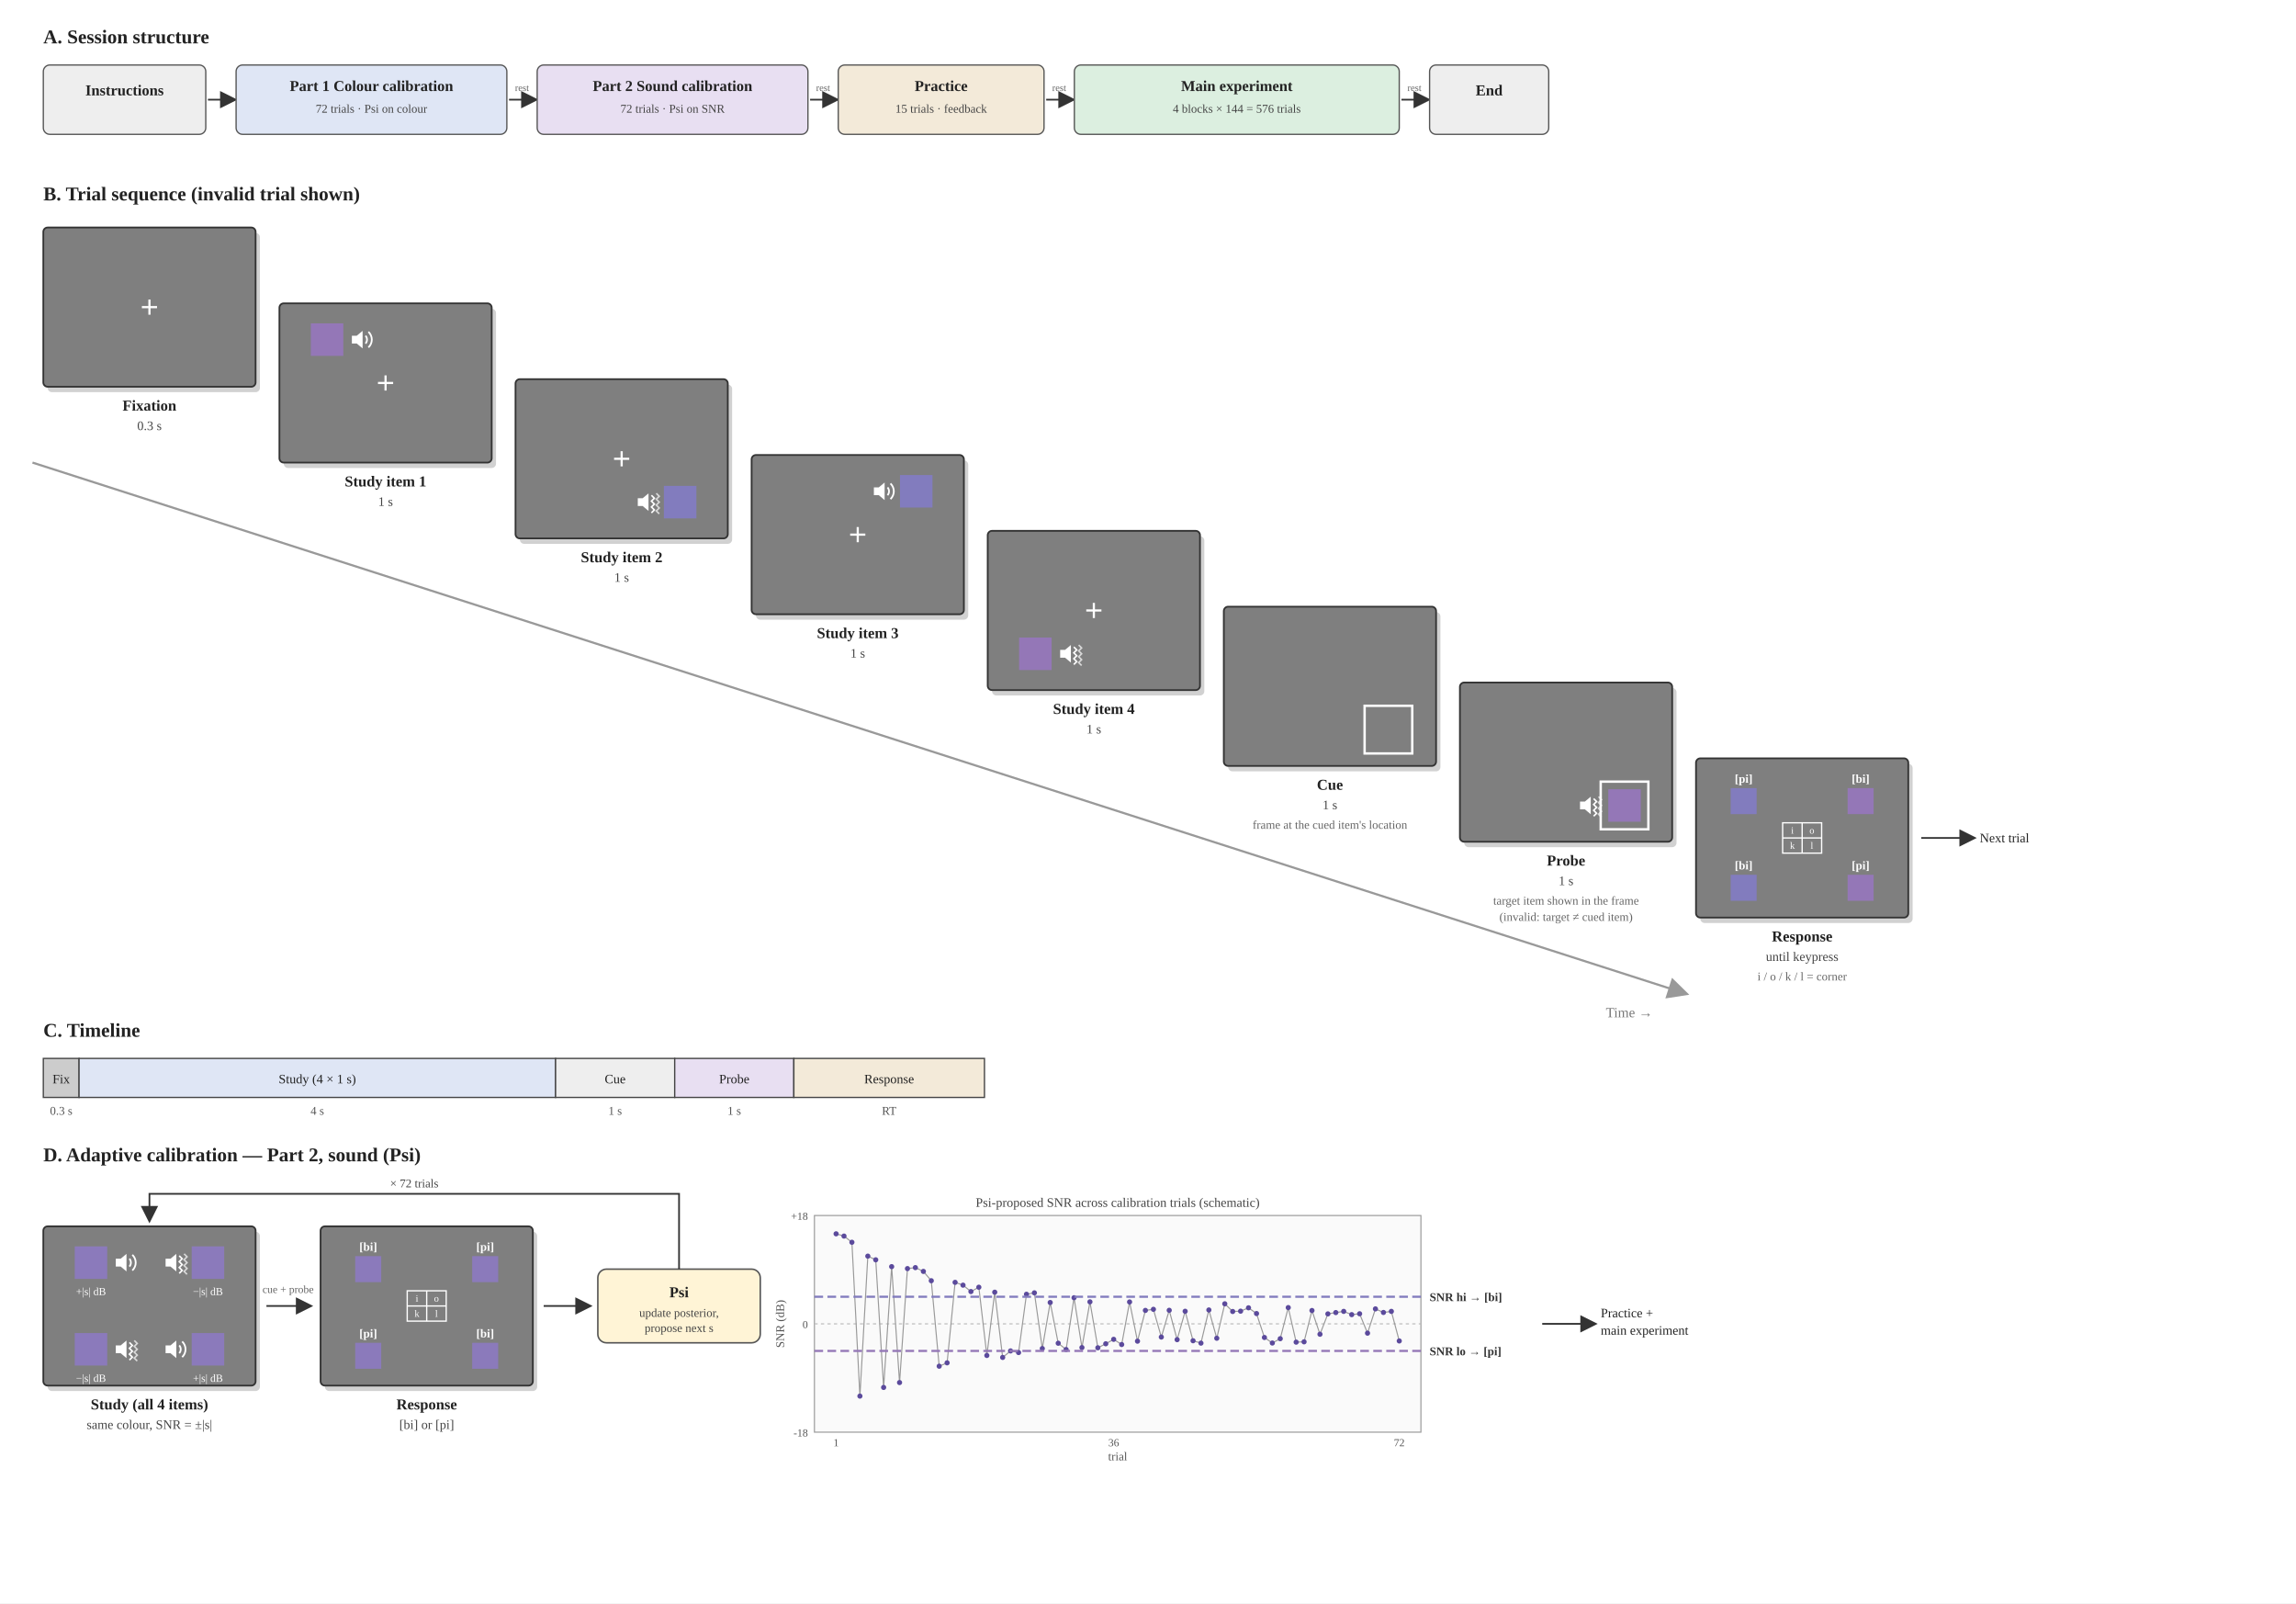
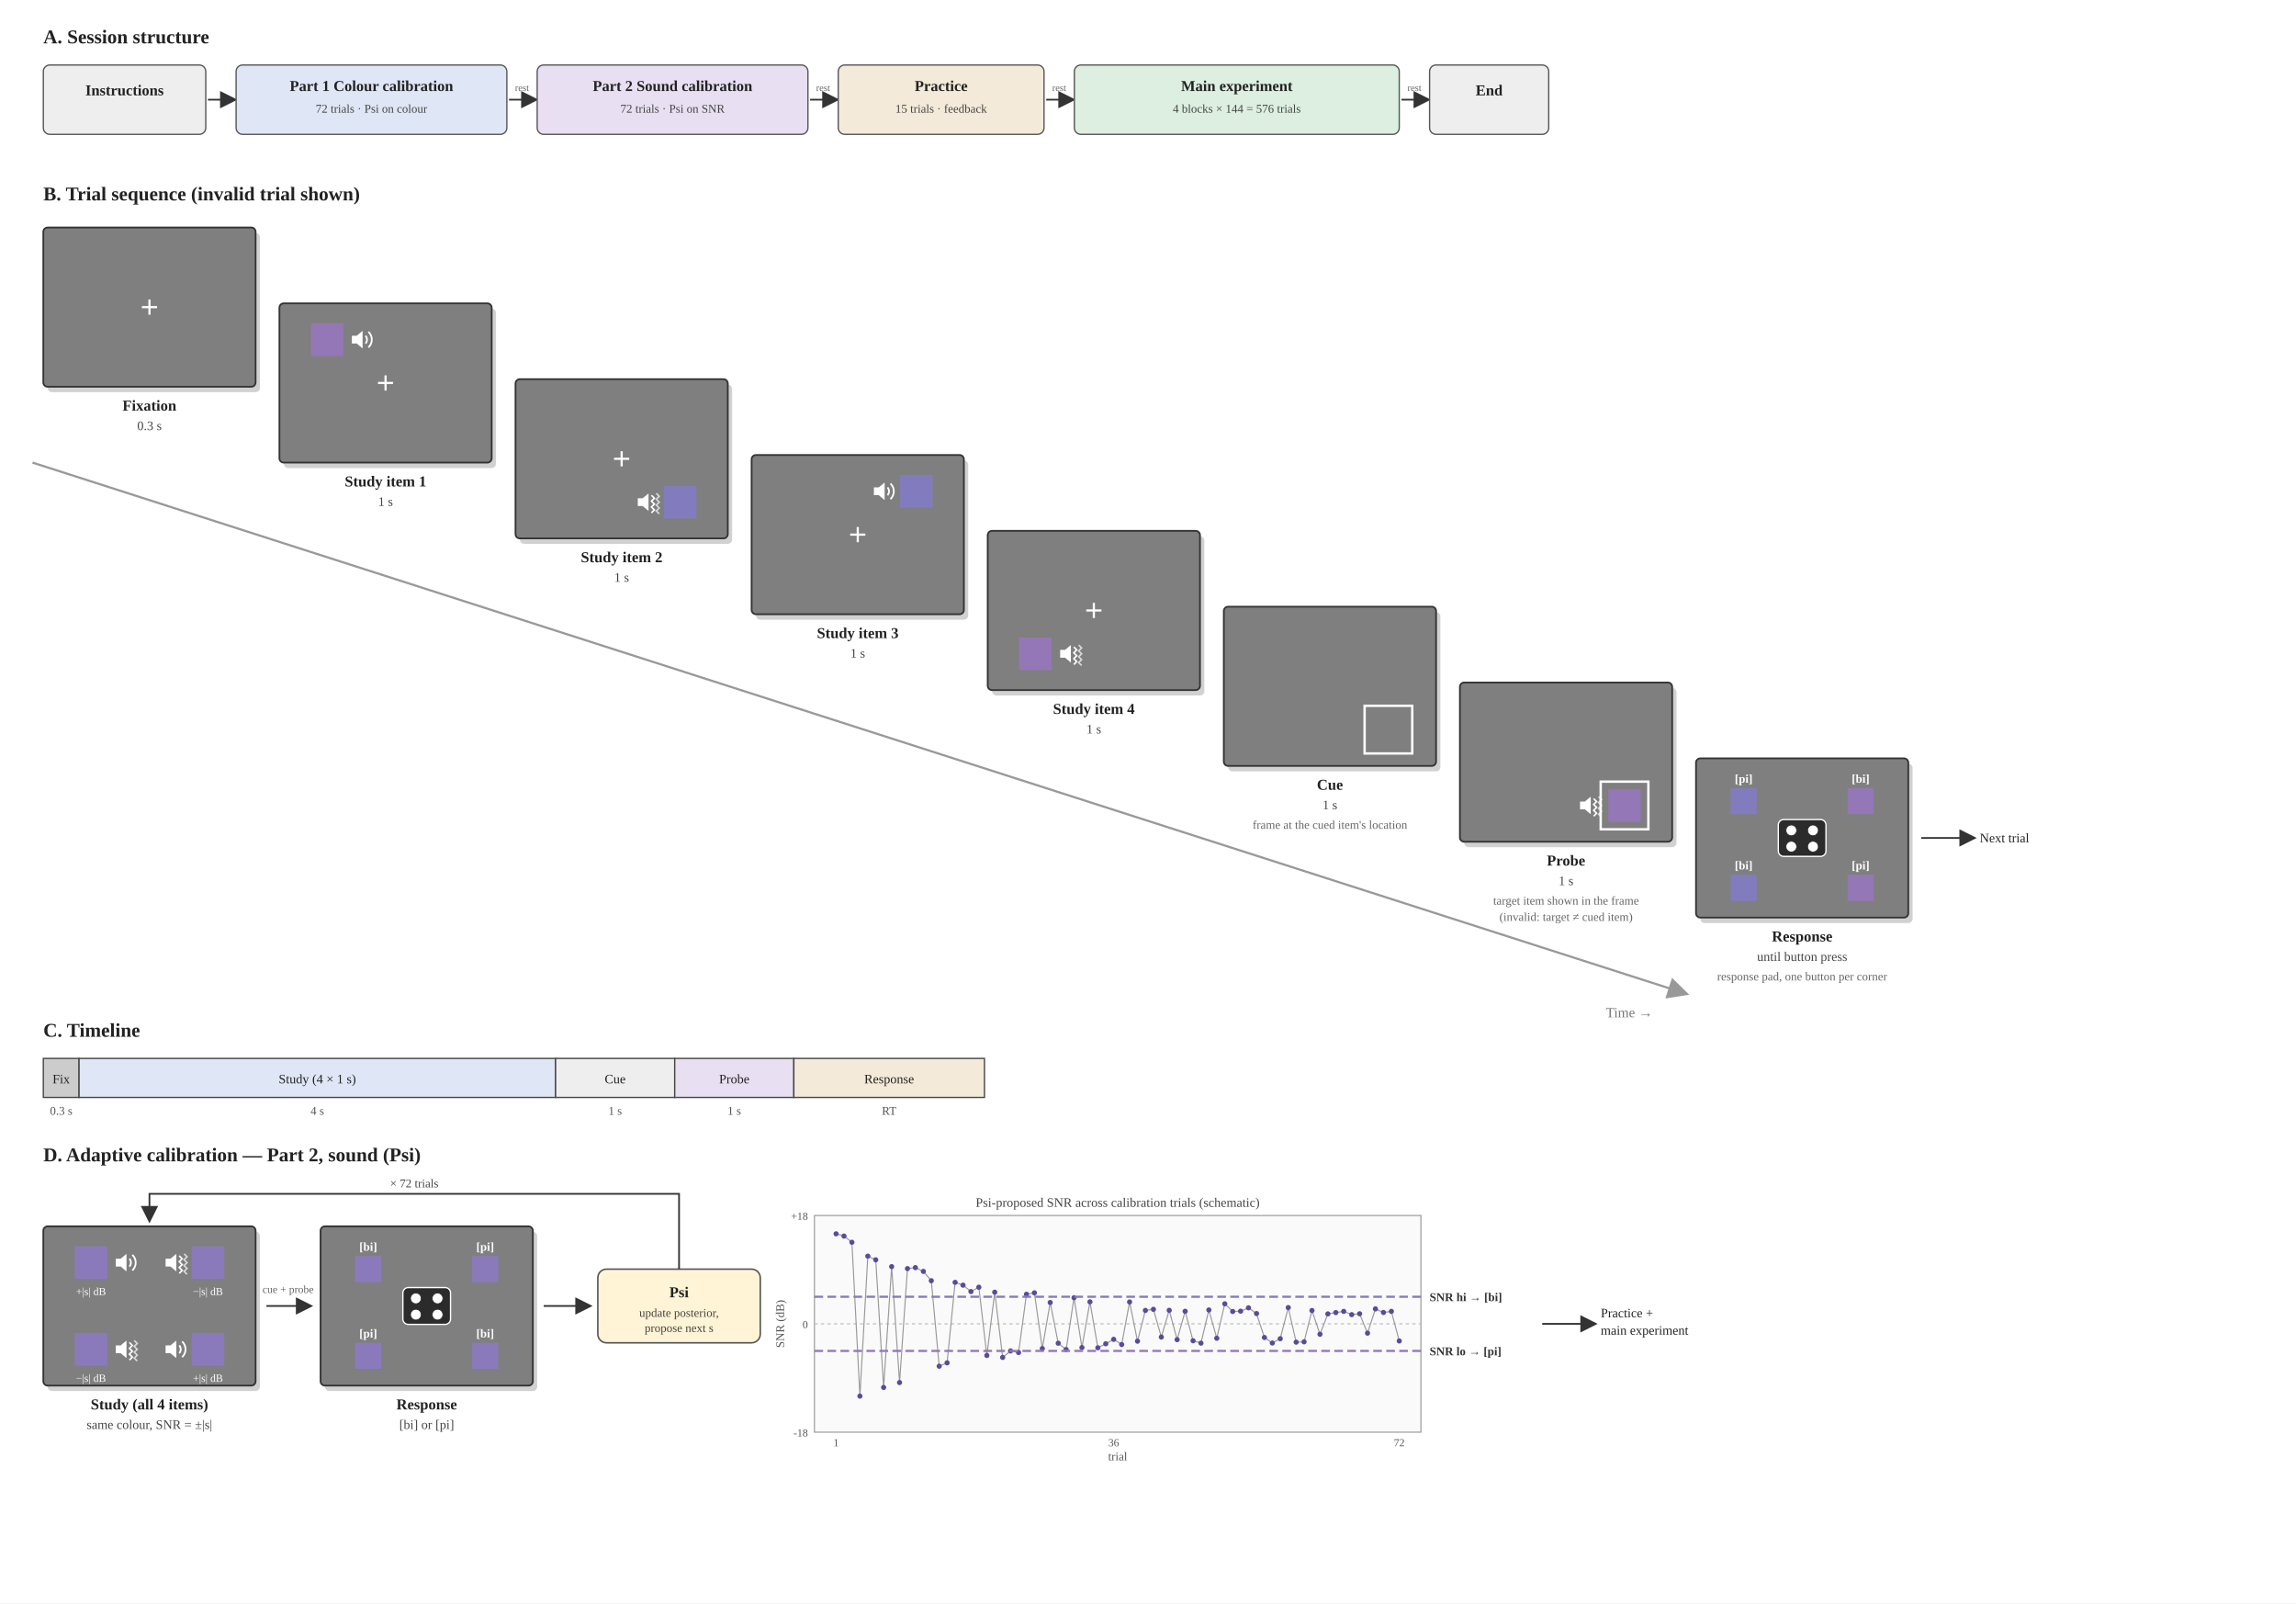
<svg xmlns="http://www.w3.org/2000/svg" width="2120" height="1480" viewBox="0 0 2120 1480">
  <rect width="2120" height="1480" fill="white" />
  <defs>
    <marker id="arr" markerWidth="10" markerHeight="10" refX="8" refY="5" orient="auto">
      <path d="M0,0 L10,5 L0,10 z" fill="#333" />
    </marker>
    <marker id="arrg" markerWidth="10" markerHeight="10" refX="8" refY="5" orient="auto">
      <path d="M0,0 L10,5 L0,10 z" fill="#999" />
    </marker>
  </defs>
  <text x="40" y="40" font-size="18" text-anchor="start" font-weight="bold" fill="#222" font-family="Times New Roman, Liberation Serif, Times, serif">A.  Session structure</text>
  <rect x="40" y="60" width="150" height="64" rx="6" fill="#eeeeee" stroke="#555" stroke-width="1.2" />
  <text x="115.0" y="88" font-size="14" text-anchor="middle" font-weight="bold" fill="#222" font-family="Times New Roman, Liberation Serif, Times, serif">Instructions</text>
  <line x1="192" y1="92.0" x2="216" y2="92.0" stroke="#333" stroke-width="1.6" marker-end="url(#arr)" />
  <rect x="218" y="60" width="250" height="64" rx="6" fill="#dfe6f5" stroke="#555" stroke-width="1.2" />
  <text x="343.0" y="84" font-size="14" text-anchor="middle" font-weight="bold" fill="#222" font-family="Times New Roman, Liberation Serif, Times, serif">Part 1  Colour calibration</text>
  <text x="343.0" y="104" font-size="11" text-anchor="middle" font-weight="normal" fill="#444" font-family="Times New Roman, Liberation Serif, Times, serif">72 trials · Psi on colour</text>
  <line x1="470" y1="92.0" x2="494" y2="92.0" stroke="#333" stroke-width="1.6" marker-end="url(#arr)" />
  <text x="482" y="84.0" font-size="9" text-anchor="middle" font-weight="normal" fill="#666" font-family="Times New Roman, Liberation Serif, Times, serif">rest</text>
  <rect x="496" y="60" width="250" height="64" rx="6" fill="#e8dff2" stroke="#555" stroke-width="1.2" />
  <text x="621.0" y="84" font-size="14" text-anchor="middle" font-weight="bold" fill="#222" font-family="Times New Roman, Liberation Serif, Times, serif">Part 2  Sound calibration</text>
  <text x="621.0" y="104" font-size="11" text-anchor="middle" font-weight="normal" fill="#444" font-family="Times New Roman, Liberation Serif, Times, serif">72 trials · Psi on SNR</text>
  <line x1="748" y1="92.0" x2="772" y2="92.0" stroke="#333" stroke-width="1.6" marker-end="url(#arr)" />
  <text x="760" y="84.0" font-size="9" text-anchor="middle" font-weight="normal" fill="#666" font-family="Times New Roman, Liberation Serif, Times, serif">rest</text>
  <rect x="774" y="60" width="190" height="64" rx="6" fill="#f3ead9" stroke="#555" stroke-width="1.2" />
  <text x="869.0" y="84" font-size="14" text-anchor="middle" font-weight="bold" fill="#222" font-family="Times New Roman, Liberation Serif, Times, serif">Practice</text>
  <text x="869.0" y="104" font-size="11" text-anchor="middle" font-weight="normal" fill="#444" font-family="Times New Roman, Liberation Serif, Times, serif">15 trials · feedback</text>
  <line x1="966" y1="92.0" x2="990" y2="92.0" stroke="#333" stroke-width="1.6" marker-end="url(#arr)" />
  <text x="978" y="84.0" font-size="9" text-anchor="middle" font-weight="normal" fill="#666" font-family="Times New Roman, Liberation Serif, Times, serif">rest</text>
  <rect x="992" y="60" width="300" height="64" rx="6" fill="#dcefe0" stroke="#555" stroke-width="1.2" />
  <text x="1142.0" y="84" font-size="14" text-anchor="middle" font-weight="bold" fill="#222" font-family="Times New Roman, Liberation Serif, Times, serif">Main experiment</text>
  <text x="1142.0" y="104" font-size="11" text-anchor="middle" font-weight="normal" fill="#444" font-family="Times New Roman, Liberation Serif, Times, serif">4 blocks × 144 = 576 trials</text>
  <line x1="1294" y1="92.0" x2="1318" y2="92.0" stroke="#333" stroke-width="1.6" marker-end="url(#arr)" />
  <text x="1306" y="84.0" font-size="9" text-anchor="middle" font-weight="normal" fill="#666" font-family="Times New Roman, Liberation Serif, Times, serif">rest</text>
  <rect x="1320" y="60" width="110" height="64" rx="6" fill="#eeeeee" stroke="#555" stroke-width="1.2" />
  <text x="1375.0" y="88" font-size="14" text-anchor="middle" font-weight="bold" fill="#222" font-family="Times New Roman, Liberation Serif, Times, serif">End</text>
  <text x="40" y="185" font-size="18" text-anchor="start" font-weight="bold" fill="#222" font-family="Times New Roman, Liberation Serif, Times, serif">B.  Trial sequence (invalid trial shown)</text>
  <rect x="44" y="215" width="196" height="147" rx="4" fill="#000" opacity="0.18" />
  <rect x="40" y="210" width="196" height="147" rx="4" fill="#7f7f7f" stroke="#333" stroke-width="1.6" />
  <path d="M131.0,283.5 h14 M138.0,276.5 v14" stroke="white" stroke-width="2" />
  <text x="138.0" y="379" font-size="14" text-anchor="middle" font-weight="bold" fill="#222" font-family="Times New Roman, Liberation Serif, Times, serif">Fixation</text>
  <text x="138.0" y="397" font-size="12" text-anchor="middle" font-weight="normal" fill="#444" font-family="Times New Roman, Liberation Serif, Times, serif">0.3 s</text>
  <rect x="262" y="285" width="196" height="147" rx="4" fill="#000" opacity="0.18" />
  <rect x="258" y="280" width="196" height="147" rx="4" fill="#7f7f7f" stroke="#333" stroke-width="1.6" />
  <path d="M349.0,353.5 h14 M356.0,346.5 v14" stroke="white" stroke-width="2" />
  <rect x="287.0" y="298.5" width="30" height="30" fill="#9477B7" />
  <g transform="translate(333.0,313.5) scale(0.9)">
    <path d="M-9,-4 h5 l6,-5 v18 l-6,-5 h-5 z" fill="white" />
    <path d="M5,-4 a6,6 0 0 1 0,8" stroke="white" stroke-width="1.8" fill="none" />
    <path d="M8,-8 a11,11 0 0 1 0,16" stroke="white" stroke-width="1.8" fill="none" />
  </g>
  <text x="356.0" y="449" font-size="14" text-anchor="middle" font-weight="bold" fill="#222" font-family="Times New Roman, Liberation Serif, Times, serif">Study item 1</text>
  <text x="356.0" y="467" font-size="12" text-anchor="middle" font-weight="normal" fill="#444" font-family="Times New Roman, Liberation Serif, Times, serif">1 s</text>
  <rect x="480" y="355" width="196" height="147" rx="4" fill="#000" opacity="0.18" />
  <rect x="476" y="350" width="196" height="147" rx="4" fill="#7f7f7f" stroke="#333" stroke-width="1.6" />
  <path d="M567.0,423.5 h14 M574.0,416.5 v14" stroke="white" stroke-width="2" />
  <rect x="613.0" y="448.5" width="30" height="30" fill="#827CBE" />
  <g transform="translate(597.0,463.5) scale(0.9)">
    <path d="M-9,-4 h5 l6,-5 v18 l-6,-5 h-5 z" fill="white" />
    <path d="M5,-7 l3,3 l-3,3 l3,3 l-3,3 l3,3 l-3,3" stroke="white" stroke-width="1.6" fill="none" />
    <path d="M10,-9 l3,3 l-3,3 l3,3 l-3,3 l3,3 l-3,3 l3,3" stroke="white" stroke-width="1.6" fill="none" opacity="0.7" />
  </g>
  <text x="574.0" y="519" font-size="14" text-anchor="middle" font-weight="bold" fill="#222" font-family="Times New Roman, Liberation Serif, Times, serif">Study item 2</text>
  <text x="574.0" y="537" font-size="12" text-anchor="middle" font-weight="normal" fill="#444" font-family="Times New Roman, Liberation Serif, Times, serif">1 s</text>
  <rect x="698" y="425" width="196" height="147" rx="4" fill="#000" opacity="0.18" />
  <rect x="694" y="420" width="196" height="147" rx="4" fill="#7f7f7f" stroke="#333" stroke-width="1.6" />
  <path d="M785.0,493.5 h14 M792.0,486.5 v14" stroke="white" stroke-width="2" />
  <rect x="831.0" y="438.5" width="30" height="30" fill="#827CBE" />
  <g transform="translate(815.0,453.5) scale(0.9)">
    <path d="M-9,-4 h5 l6,-5 v18 l-6,-5 h-5 z" fill="white" />
    <path d="M5,-4 a6,6 0 0 1 0,8" stroke="white" stroke-width="1.8" fill="none" />
    <path d="M8,-8 a11,11 0 0 1 0,16" stroke="white" stroke-width="1.8" fill="none" />
  </g>
  <text x="792.0" y="589" font-size="14" text-anchor="middle" font-weight="bold" fill="#222" font-family="Times New Roman, Liberation Serif, Times, serif">Study item 3</text>
  <text x="792.0" y="607" font-size="12" text-anchor="middle" font-weight="normal" fill="#444" font-family="Times New Roman, Liberation Serif, Times, serif">1 s</text>
  <rect x="916" y="495" width="196" height="147" rx="4" fill="#000" opacity="0.18" />
  <rect x="912" y="490" width="196" height="147" rx="4" fill="#7f7f7f" stroke="#333" stroke-width="1.6" />
  <path d="M1003.0,563.5 h14 M1010.0,556.5 v14" stroke="white" stroke-width="2" />
  <rect x="941.0" y="588.5" width="30" height="30" fill="#9477B7" />
  <g transform="translate(987.0,603.5) scale(0.9)">
    <path d="M-9,-4 h5 l6,-5 v18 l-6,-5 h-5 z" fill="white" />
    <path d="M5,-7 l3,3 l-3,3 l3,3 l-3,3 l3,3 l-3,3" stroke="white" stroke-width="1.6" fill="none" />
    <path d="M10,-9 l3,3 l-3,3 l3,3 l-3,3 l3,3 l-3,3 l3,3" stroke="white" stroke-width="1.6" fill="none" opacity="0.7" />
  </g>
  <text x="1010.0" y="659" font-size="14" text-anchor="middle" font-weight="bold" fill="#222" font-family="Times New Roman, Liberation Serif, Times, serif">Study item 4</text>
  <text x="1010.0" y="677" font-size="12" text-anchor="middle" font-weight="normal" fill="#444" font-family="Times New Roman, Liberation Serif, Times, serif">1 s</text>
  <rect x="1134" y="565" width="196" height="147" rx="4" fill="#000" opacity="0.18" />
  <rect x="1130" y="560" width="196" height="147" rx="4" fill="#7f7f7f" stroke="#333" stroke-width="1.6" />
  <rect x="1260.0" y="651.5" width="44" height="44" fill="none" stroke="white" stroke-width="2.2" />
  <text x="1228.0" y="729" font-size="14" text-anchor="middle" font-weight="bold" fill="#222" font-family="Times New Roman, Liberation Serif, Times, serif">Cue</text>
  <text x="1228.0" y="747" font-size="12" text-anchor="middle" font-weight="normal" fill="#444" font-family="Times New Roman, Liberation Serif, Times, serif">1 s</text>
  <text x="1228.0" y="765" font-size="11" text-anchor="middle" font-weight="normal" fill="#666" font-family="Times New Roman, Liberation Serif, Times, serif">frame at the cued item's location</text>
  <rect x="1352" y="635" width="196" height="147" rx="4" fill="#000" opacity="0.18" />
  <rect x="1348" y="630" width="196" height="147" rx="4" fill="#7f7f7f" stroke="#333" stroke-width="1.6" />
  <rect x="1478.0" y="721.5" width="44" height="44" fill="none" stroke="white" stroke-width="2.2" />
  <rect x="1485.0" y="728.5" width="30" height="30" fill="#9477B7" />
  <g transform="translate(1467.0,743.5) scale(0.9)">
    <path d="M-9,-4 h5 l6,-5 v18 l-6,-5 h-5 z" fill="white" />
    <path d="M5,-7 l3,3 l-3,3 l3,3 l-3,3 l3,3 l-3,3" stroke="white" stroke-width="1.6" fill="none" />
    <path d="M10,-9 l3,3 l-3,3 l3,3 l-3,3 l3,3 l-3,3 l3,3" stroke="white" stroke-width="1.6" fill="none" opacity="0.7" />
  </g>
  <text x="1446.0" y="799" font-size="14" text-anchor="middle" font-weight="bold" fill="#222" font-family="Times New Roman, Liberation Serif, Times, serif">Probe</text>
  <text x="1446.0" y="817" font-size="12" text-anchor="middle" font-weight="normal" fill="#444" font-family="Times New Roman, Liberation Serif, Times, serif">1 s</text>
  <text x="1446.0" y="835" font-size="11" text-anchor="middle" font-weight="normal" fill="#666" font-family="Times New Roman, Liberation Serif, Times, serif">target item shown in the frame</text>
  <text x="1446.0" y="850" font-size="11" text-anchor="middle" font-weight="normal" fill="#666" font-family="Times New Roman, Liberation Serif, Times, serif">(invalid: target ≠ cued item)</text>
  <rect x="1570" y="705" width="196" height="147" rx="4" fill="#000" opacity="0.18" />
  <rect x="1566" y="700" width="196" height="147" rx="4" fill="#7f7f7f" stroke="#333" stroke-width="1.6" />
  <rect x="1598.0" y="727.5" width="24" height="24" fill="#827CBE" />
  <text x="1610.0" y="722.5" font-size="11" text-anchor="middle" font-weight="bold" fill="white" font-family="Times New Roman, Liberation Serif, Times, serif">[pi]</text>
  <rect x="1706.0" y="727.5" width="24" height="24" fill="#9477B7" />
  <text x="1718.0" y="722.5" font-size="11" text-anchor="middle" font-weight="bold" fill="white" font-family="Times New Roman, Liberation Serif, Times, serif">[bi]</text>
  <rect x="1598.0" y="807.5" width="24" height="24" fill="#827CBE" />
  <text x="1610.0" y="802.5" font-size="11" text-anchor="middle" font-weight="bold" fill="white" font-family="Times New Roman, Liberation Serif, Times, serif">[bi]</text>
  <rect x="1706.0" y="807.5" width="24" height="24" fill="#9477B7" />
  <text x="1718.0" y="802.5" font-size="11" text-anchor="middle" font-weight="bold" fill="white" font-family="Times New Roman, Liberation Serif, Times, serif">[pi]</text>
-   <rect x="1646.0" y="759.5" width="36" height="28" fill="none" stroke="white" stroke-width="1.2" />
-   <path d="M1664.0,759.5 v28 M1646.0,773.5 h36" stroke="white" stroke-width="1.2" />
-   <text x="1655.0" y="769.5" font-size="9" text-anchor="middle" font-weight="normal" fill="white" font-family="Times New Roman, Liberation Serif, Times, serif">i</text>
-   <text x="1673.0" y="769.5" font-size="9" text-anchor="middle" font-weight="normal" fill="white" font-family="Times New Roman, Liberation Serif, Times, serif">o</text>
-   <text x="1655.0" y="783.5" font-size="9" text-anchor="middle" font-weight="normal" fill="white" font-family="Times New Roman, Liberation Serif, Times, serif">k</text>
-   <text x="1673.0" y="783.5" font-size="9" text-anchor="middle" font-weight="normal" fill="white" font-family="Times New Roman, Liberation Serif, Times, serif">l</text>
+   <rect x="1642.0" y="756.5" width="44" height="34" rx="5" fill="#2b2b2b" stroke="white" stroke-width="1.2" />
+   <circle cx="1654.0" cy="766.5" r="5" fill="white" stroke="#2b2b2b" stroke-width="0.8" />
+   <circle cx="1674.0" cy="766.5" r="5" fill="white" stroke="#2b2b2b" stroke-width="0.8" />
+   <circle cx="1654.0" cy="781.5" r="5" fill="white" stroke="#2b2b2b" stroke-width="0.8" />
+   <circle cx="1674.0" cy="781.5" r="5" fill="white" stroke="#2b2b2b" stroke-width="0.8" />
  <text x="1664.0" y="869" font-size="14" text-anchor="middle" font-weight="bold" fill="#222" font-family="Times New Roman, Liberation Serif, Times, serif">Response</text>
-   <text x="1664.0" y="887" font-size="12" text-anchor="middle" font-weight="normal" fill="#444" font-family="Times New Roman, Liberation Serif, Times, serif">until keypress</text>
-   <text x="1664.0" y="905" font-size="11" text-anchor="middle" font-weight="normal" fill="#666" font-family="Times New Roman, Liberation Serif, Times, serif">i / o / k / l = corner</text>
+   <text x="1664.0" y="887" font-size="12" text-anchor="middle" font-weight="normal" fill="#444" font-family="Times New Roman, Liberation Serif, Times, serif">until button press</text>
+   <text x="1664.0" y="905" font-size="11" text-anchor="middle" font-weight="normal" fill="#666" font-family="Times New Roman, Liberation Serif, Times, serif">response pad, one button per corner</text>
  <line x1="1774" y1="773.5" x2="1822" y2="773.5" stroke="#333" stroke-width="1.6" marker-end="url(#arr)" />
  <text x="1828" y="777.5" font-size="12" text-anchor="start" font-weight="normal" fill="#222" font-family="Times New Roman, Liberation Serif, Times, serif">Next trial</text>
  <line x1="30" y1="427" x2="1556" y2="917" stroke="#999" stroke-width="2" marker-end="url(#arrg)" />
  <text x="1526" y="939" font-size="13" text-anchor="end" font-weight="normal" fill="#777" font-family="Times New Roman, Liberation Serif, Times, serif">Time →</text>
  <text x="40" y="957" font-size="18" text-anchor="start" font-weight="bold" fill="#222" font-family="Times New Roman, Liberation Serif, Times, serif">C.  Timeline</text>
  <rect x="40" y="977" width="33.0" height="36" fill="#cccccc" stroke="#444" stroke-width="1.2" />
  <text x="56.5" y="1000" font-size="12" text-anchor="middle" font-weight="normal" fill="#222" font-family="Times New Roman, Liberation Serif, Times, serif">Fix</text>
  <text x="56.5" y="1029" font-size="11" text-anchor="middle" font-weight="normal" fill="#555" font-family="Times New Roman, Liberation Serif, Times, serif">0.3 s</text>
  <rect x="73.0" y="977" width="440.0" height="36" fill="#dfe6f5" stroke="#444" stroke-width="1.2" />
  <text x="293.0" y="1000" font-size="12" text-anchor="middle" font-weight="normal" fill="#222" font-family="Times New Roman, Liberation Serif, Times, serif">Study (4 × 1 s)</text>
  <text x="293.0" y="1029" font-size="11" text-anchor="middle" font-weight="normal" fill="#555" font-family="Times New Roman, Liberation Serif, Times, serif">4 s</text>
  <rect x="513.0" y="977" width="110.0" height="36" fill="#eeeeee" stroke="#444" stroke-width="1.2" />
  <text x="568.0" y="1000" font-size="12" text-anchor="middle" font-weight="normal" fill="#222" font-family="Times New Roman, Liberation Serif, Times, serif">Cue</text>
  <text x="568.0" y="1029" font-size="11" text-anchor="middle" font-weight="normal" fill="#555" font-family="Times New Roman, Liberation Serif, Times, serif">1 s</text>
  <rect x="623.0" y="977" width="110.0" height="36" fill="#e8dff2" stroke="#444" stroke-width="1.2" />
  <text x="678.0" y="1000" font-size="12" text-anchor="middle" font-weight="normal" fill="#222" font-family="Times New Roman, Liberation Serif, Times, serif">Probe</text>
  <text x="678.0" y="1029" font-size="11" text-anchor="middle" font-weight="normal" fill="#555" font-family="Times New Roman, Liberation Serif, Times, serif">1 s</text>
  <rect x="733.0" y="977" width="176.0" height="36" fill="#f3ead9" stroke="#444" stroke-width="1.2" />
  <text x="821.0" y="1000" font-size="12" text-anchor="middle" font-weight="normal" fill="#222" font-family="Times New Roman, Liberation Serif, Times, serif">Response</text>
  <text x="821.0" y="1029" font-size="11" text-anchor="middle" font-weight="normal" fill="#555" font-family="Times New Roman, Liberation Serif, Times, serif">RT</text>
  <text x="40" y="1072" font-size="18" text-anchor="start" font-weight="bold" fill="#222" font-family="Times New Roman, Liberation Serif, Times, serif">D.  Adaptive calibration — Part 2, sound (Psi)</text>
  <rect x="44" y="1137" width="196" height="147" rx="4" fill="#000" opacity="0.18" />
  <rect x="40" y="1132" width="196" height="147" rx="4" fill="#7f7f7f" stroke="#333" stroke-width="1.6" />
  <rect x="69.0" y="1150.5" width="30" height="30" fill="#8B7ABB" />
  <g transform="translate(115.0,1165.5) scale(0.9)">
    <path d="M-9,-4 h5 l6,-5 v18 l-6,-5 h-5 z" fill="white" />
    <path d="M5,-4 a6,6 0 0 1 0,8" stroke="white" stroke-width="1.8" fill="none" />
    <path d="M8,-8 a11,11 0 0 1 0,16" stroke="white" stroke-width="1.8" fill="none" />
  </g>
  <rect x="177.0" y="1150.5" width="30" height="30" fill="#8B7ABB" />
  <g transform="translate(161.0,1165.5) scale(0.9)">
    <path d="M-9,-4 h5 l6,-5 v18 l-6,-5 h-5 z" fill="white" />
    <path d="M5,-7 l3,3 l-3,3 l3,3 l-3,3 l3,3 l-3,3" stroke="white" stroke-width="1.6" fill="none" />
    <path d="M10,-9 l3,3 l-3,3 l3,3 l-3,3 l3,3 l-3,3 l3,3" stroke="white" stroke-width="1.6" fill="none" opacity="0.7" />
  </g>
  <rect x="69.0" y="1230.5" width="30" height="30" fill="#8B7ABB" />
  <g transform="translate(115.0,1245.5) scale(0.9)">
    <path d="M-9,-4 h5 l6,-5 v18 l-6,-5 h-5 z" fill="white" />
    <path d="M5,-7 l3,3 l-3,3 l3,3 l-3,3 l3,3 l-3,3" stroke="white" stroke-width="1.6" fill="none" />
    <path d="M10,-9 l3,3 l-3,3 l3,3 l-3,3 l3,3 l-3,3 l3,3" stroke="white" stroke-width="1.6" fill="none" opacity="0.7" />
  </g>
  <rect x="177.0" y="1230.5" width="30" height="30" fill="#8B7ABB" />
  <g transform="translate(161.0,1245.5) scale(0.9)">
    <path d="M-9,-4 h5 l6,-5 v18 l-6,-5 h-5 z" fill="white" />
    <path d="M5,-4 a6,6 0 0 1 0,8" stroke="white" stroke-width="1.8" fill="none" />
    <path d="M8,-8 a11,11 0 0 1 0,16" stroke="white" stroke-width="1.8" fill="none" />
  </g>
  <text x="84.0" y="1195.5" font-size="10" text-anchor="middle" font-weight="normal" fill="white" font-family="Times New Roman, Liberation Serif, Times, serif">+|s| dB</text>
  <text x="192.0" y="1195.5" font-size="10" text-anchor="middle" font-weight="normal" fill="white" font-family="Times New Roman, Liberation Serif, Times, serif">−|s| dB</text>
  <text x="84.0" y="1275.5" font-size="10" text-anchor="middle" font-weight="normal" fill="white" font-family="Times New Roman, Liberation Serif, Times, serif">−|s| dB</text>
  <text x="192.0" y="1275.5" font-size="10" text-anchor="middle" font-weight="normal" fill="white" font-family="Times New Roman, Liberation Serif, Times, serif">+|s| dB</text>
  <text x="138.0" y="1301" font-size="14" text-anchor="middle" font-weight="bold" fill="#222" font-family="Times New Roman, Liberation Serif, Times, serif">Study (all 4 items)</text>
  <text x="138.0" y="1319" font-size="12" text-anchor="middle" font-weight="normal" fill="#444" font-family="Times New Roman, Liberation Serif, Times, serif">same colour, SNR = ±|s|</text>
  <line x1="246" y1="1205.5" x2="286" y2="1205.5" stroke="#333" stroke-width="1.6" marker-end="url(#arr)" />
  <text x="266" y="1193.5" font-size="10" text-anchor="middle" font-weight="normal" fill="#666" font-family="Times New Roman, Liberation Serif, Times, serif">cue + probe</text>
  <rect x="300" y="1137" width="196" height="147" rx="4" fill="#000" opacity="0.18" />
  <rect x="296" y="1132" width="196" height="147" rx="4" fill="#7f7f7f" stroke="#333" stroke-width="1.6" />
  <rect x="328.0" y="1159.5" width="24" height="24" fill="#8B7ABB" />
  <text x="340.0" y="1154.5" font-size="11" text-anchor="middle" font-weight="bold" fill="white" font-family="Times New Roman, Liberation Serif, Times, serif">[bi]</text>
  <rect x="436.0" y="1159.5" width="24" height="24" fill="#8B7ABB" />
  <text x="448.0" y="1154.5" font-size="11" text-anchor="middle" font-weight="bold" fill="white" font-family="Times New Roman, Liberation Serif, Times, serif">[pi]</text>
  <rect x="328.0" y="1239.5" width="24" height="24" fill="#8B7ABB" />
  <text x="340.0" y="1234.5" font-size="11" text-anchor="middle" font-weight="bold" fill="white" font-family="Times New Roman, Liberation Serif, Times, serif">[pi]</text>
  <rect x="436.0" y="1239.5" width="24" height="24" fill="#8B7ABB" />
  <text x="448.0" y="1234.5" font-size="11" text-anchor="middle" font-weight="bold" fill="white" font-family="Times New Roman, Liberation Serif, Times, serif">[bi]</text>
-   <rect x="376.0" y="1191.5" width="36" height="28" fill="none" stroke="white" stroke-width="1.2" />
-   <path d="M394.0,1191.5 v28 M376.0,1205.5 h36" stroke="white" stroke-width="1.2" />
-   <text x="385.0" y="1201.5" font-size="9" text-anchor="middle" font-weight="normal" fill="white" font-family="Times New Roman, Liberation Serif, Times, serif">i</text>
-   <text x="403.0" y="1201.5" font-size="9" text-anchor="middle" font-weight="normal" fill="white" font-family="Times New Roman, Liberation Serif, Times, serif">o</text>
-   <text x="385.0" y="1215.5" font-size="9" text-anchor="middle" font-weight="normal" fill="white" font-family="Times New Roman, Liberation Serif, Times, serif">k</text>
-   <text x="403.0" y="1215.5" font-size="9" text-anchor="middle" font-weight="normal" fill="white" font-family="Times New Roman, Liberation Serif, Times, serif">l</text>
+   <rect x="372.0" y="1188.5" width="44" height="34" rx="5" fill="#2b2b2b" stroke="white" stroke-width="1.2" />
+   <circle cx="384.0" cy="1198.5" r="5" fill="white" stroke="#2b2b2b" stroke-width="0.8" />
+   <circle cx="404.0" cy="1198.5" r="5" fill="white" stroke="#2b2b2b" stroke-width="0.8" />
+   <circle cx="384.0" cy="1213.5" r="5" fill="white" stroke="#2b2b2b" stroke-width="0.8" />
+   <circle cx="404.0" cy="1213.5" r="5" fill="white" stroke="#2b2b2b" stroke-width="0.8" />
  <text x="394.0" y="1301" font-size="14" text-anchor="middle" font-weight="bold" fill="#222" font-family="Times New Roman, Liberation Serif, Times, serif">Response</text>
  <text x="394.0" y="1319" font-size="12" text-anchor="middle" font-weight="normal" fill="#444" font-family="Times New Roman, Liberation Serif, Times, serif">[bi] or [pi]</text>
  <line x1="502" y1="1205.5" x2="544" y2="1205.5" stroke="#333" stroke-width="1.6" marker-end="url(#arr)" />
  <rect x="552" y="1171.5" width="150" height="68" rx="8" fill="#fff4d6" stroke="#555" stroke-width="1.4" />
  <text x="627" y="1197.5" font-size="14" text-anchor="middle" font-weight="bold" fill="#222" font-family="Times New Roman, Liberation Serif, Times, serif">Psi</text>
  <text x="627" y="1215.5" font-size="11" text-anchor="middle" font-weight="normal" fill="#444" font-family="Times New Roman, Liberation Serif, Times, serif">update posterior,</text>
  <text x="627" y="1229.5" font-size="11" text-anchor="middle" font-weight="normal" fill="#444" font-family="Times New Roman, Liberation Serif, Times, serif">propose next s</text>
  <path d="M627,1171.5 V1102 H138.0 V1126" fill="none" stroke="#333" stroke-width="1.6" marker-end="url(#arr)" />
  <text x="382.5" y="1096" font-size="11" text-anchor="middle" font-weight="normal" fill="#444" font-family="Times New Roman, Liberation Serif, Times, serif">× 72 trials</text>
  <text x="1032.0" y="1114" font-size="12" text-anchor="middle" font-weight="normal" fill="#444" font-family="Times New Roman, Liberation Serif, Times, serif">Psi-proposed SNR across calibration trials (schematic)</text>
  <rect x="752" y="1122" width="560" height="200" fill="#fafafa" stroke="#999" stroke-width="1" />
  <line x1="752" y1="1222.0" x2="1312" y2="1222.0" stroke="#bbb" stroke-width="1" stroke-dasharray="3,3" />
  <text x="746" y="1126.0" font-size="10" text-anchor="end" font-weight="normal" fill="#555" font-family="Times New Roman, Liberation Serif, Times, serif">+18</text>
  <text x="746" y="1226.0" font-size="10" text-anchor="end" font-weight="normal" fill="#555" font-family="Times New Roman, Liberation Serif, Times, serif">0</text>
  <text x="746" y="1326.0" font-size="10" text-anchor="end" font-weight="normal" fill="#555" font-family="Times New Roman, Liberation Serif, Times, serif">-18</text>
  <text x="724" y="1222.0" font-size="11" text-anchor="middle" font-weight="normal" fill="#555" font-family="Times New Roman, Liberation Serif, Times, serif" transform="rotate(-90 724 1222.0)">SNR (dB)</text>
  <text x="1032.0" y="1348" font-size="11" text-anchor="middle" font-weight="normal" fill="#555" font-family="Times New Roman, Liberation Serif, Times, serif">trial</text>
  <text x="772.0" y="1335" font-size="10" text-anchor="middle" font-weight="normal" fill="#555" font-family="Times New Roman, Liberation Serif, Times, serif">1</text>
  <text x="1028.338" y="1335" font-size="10" text-anchor="middle" font-weight="normal" fill="#555" font-family="Times New Roman, Liberation Serif, Times, serif">36</text>
  <text x="1292.0" y="1335" font-size="10" text-anchor="middle" font-weight="normal" fill="#555" font-family="Times New Roman, Liberation Serif, Times, serif">72</text>
  <polyline points="772.0,1138.9 779.3,1141.0 786.6,1146.7 794.0,1288.7 801.3,1159.5 808.6,1162.9 815.9,1280.7 823.3,1169.2 830.6,1276.2 837.9,1171.0 845.2,1170.1 852.6,1173.6 859.9,1182.2 867.2,1261.1 874.5,1258.0 881.9,1183.7 889.2,1186.3 896.5,1192.2 903.8,1188.2 911.2,1251.2 918.5,1192.8 925.8,1253.0 933.1,1247.0 940.5,1248.5 947.8,1194.7 955.1,1193.4 962.4,1244.8 969.7,1202.3 977.1,1239.9 984.4,1245.7 991.7,1197.9 999.0,1243.9 1006.4,1201.7 1013.7,1244.1 1021.0,1240.4 1028.3,1236.3 1035.7,1241.1 1043.0,1201.8 1050.3,1238.0 1057.6,1209.6 1065.0,1208.6 1072.3,1234.2 1079.6,1209.5 1086.9,1236.6 1094.3,1210.4 1101.6,1237.6 1108.9,1239.8 1116.2,1209.2 1123.5,1235.3 1130.9,1203.5 1138.2,1210.6 1145.5,1210.3 1152.8,1207.2 1160.2,1212.5 1167.5,1234.6 1174.8,1239.7 1182.1,1235.7 1189.5,1207.0 1196.8,1238.9 1204.1,1238.6 1211.4,1209.7 1218.8,1231.6 1226.1,1212.8 1233.4,1211.6 1240.7,1210.5 1248.1,1213.5 1255.4,1212.7 1262.7,1230.6 1270.0,1208.2 1277.4,1211.5 1284.7,1210.5 1292.0,1237.8" fill="none" stroke="#999" stroke-width="1" />
  <circle cx="772.0" cy="1138.9" r="2.4" fill="#5b4a9c" />
  <circle cx="779.3" cy="1141.0" r="2.4" fill="#5b4a9c" />
  <circle cx="786.6" cy="1146.7" r="2.4" fill="#5b4a9c" />
  <circle cx="794.0" cy="1288.7" r="2.4" fill="#5b4a9c" />
  <circle cx="801.3" cy="1159.5" r="2.4" fill="#5b4a9c" />
  <circle cx="808.6" cy="1162.9" r="2.4" fill="#5b4a9c" />
  <circle cx="815.9" cy="1280.7" r="2.4" fill="#5b4a9c" />
  <circle cx="823.3" cy="1169.2" r="2.4" fill="#5b4a9c" />
  <circle cx="830.6" cy="1276.2" r="2.4" fill="#5b4a9c" />
  <circle cx="837.9" cy="1171.0" r="2.4" fill="#5b4a9c" />
  <circle cx="845.2" cy="1170.1" r="2.4" fill="#5b4a9c" />
  <circle cx="852.6" cy="1173.6" r="2.4" fill="#5b4a9c" />
  <circle cx="859.9" cy="1182.2" r="2.4" fill="#5b4a9c" />
  <circle cx="867.2" cy="1261.1" r="2.4" fill="#5b4a9c" />
  <circle cx="874.5" cy="1258.0" r="2.4" fill="#5b4a9c" />
  <circle cx="881.9" cy="1183.7" r="2.4" fill="#5b4a9c" />
  <circle cx="889.2" cy="1186.3" r="2.4" fill="#5b4a9c" />
  <circle cx="896.5" cy="1192.2" r="2.4" fill="#5b4a9c" />
  <circle cx="903.8" cy="1188.2" r="2.4" fill="#5b4a9c" />
  <circle cx="911.2" cy="1251.2" r="2.4" fill="#5b4a9c" />
  <circle cx="918.5" cy="1192.8" r="2.4" fill="#5b4a9c" />
  <circle cx="925.8" cy="1253.0" r="2.4" fill="#5b4a9c" />
  <circle cx="933.1" cy="1247.0" r="2.4" fill="#5b4a9c" />
  <circle cx="940.5" cy="1248.5" r="2.4" fill="#5b4a9c" />
  <circle cx="947.8" cy="1194.7" r="2.4" fill="#5b4a9c" />
  <circle cx="955.1" cy="1193.4" r="2.4" fill="#5b4a9c" />
  <circle cx="962.4" cy="1244.8" r="2.4" fill="#5b4a9c" />
  <circle cx="969.7" cy="1202.3" r="2.4" fill="#5b4a9c" />
  <circle cx="977.1" cy="1239.9" r="2.4" fill="#5b4a9c" />
  <circle cx="984.4" cy="1245.7" r="2.4" fill="#5b4a9c" />
  <circle cx="991.7" cy="1197.9" r="2.4" fill="#5b4a9c" />
  <circle cx="999.0" cy="1243.9" r="2.4" fill="#5b4a9c" />
  <circle cx="1006.4" cy="1201.7" r="2.4" fill="#5b4a9c" />
  <circle cx="1013.7" cy="1244.1" r="2.4" fill="#5b4a9c" />
  <circle cx="1021.0" cy="1240.4" r="2.4" fill="#5b4a9c" />
  <circle cx="1028.3" cy="1236.3" r="2.4" fill="#5b4a9c" />
  <circle cx="1035.7" cy="1241.1" r="2.4" fill="#5b4a9c" />
  <circle cx="1043.0" cy="1201.8" r="2.4" fill="#5b4a9c" />
  <circle cx="1050.3" cy="1238.0" r="2.4" fill="#5b4a9c" />
  <circle cx="1057.6" cy="1209.6" r="2.4" fill="#5b4a9c" />
  <circle cx="1065.0" cy="1208.6" r="2.4" fill="#5b4a9c" />
  <circle cx="1072.3" cy="1234.2" r="2.4" fill="#5b4a9c" />
  <circle cx="1079.6" cy="1209.5" r="2.4" fill="#5b4a9c" />
  <circle cx="1086.9" cy="1236.6" r="2.4" fill="#5b4a9c" />
  <circle cx="1094.3" cy="1210.4" r="2.4" fill="#5b4a9c" />
  <circle cx="1101.6" cy="1237.6" r="2.4" fill="#5b4a9c" />
  <circle cx="1108.9" cy="1239.8" r="2.4" fill="#5b4a9c" />
  <circle cx="1116.2" cy="1209.2" r="2.4" fill="#5b4a9c" />
  <circle cx="1123.5" cy="1235.3" r="2.4" fill="#5b4a9c" />
  <circle cx="1130.9" cy="1203.5" r="2.4" fill="#5b4a9c" />
  <circle cx="1138.2" cy="1210.6" r="2.4" fill="#5b4a9c" />
  <circle cx="1145.5" cy="1210.3" r="2.4" fill="#5b4a9c" />
  <circle cx="1152.8" cy="1207.2" r="2.4" fill="#5b4a9c" />
  <circle cx="1160.2" cy="1212.5" r="2.4" fill="#5b4a9c" />
  <circle cx="1167.5" cy="1234.6" r="2.4" fill="#5b4a9c" />
  <circle cx="1174.8" cy="1239.7" r="2.4" fill="#5b4a9c" />
  <circle cx="1182.1" cy="1235.7" r="2.4" fill="#5b4a9c" />
  <circle cx="1189.5" cy="1207.0" r="2.4" fill="#5b4a9c" />
  <circle cx="1196.8" cy="1238.9" r="2.4" fill="#5b4a9c" />
  <circle cx="1204.1" cy="1238.6" r="2.4" fill="#5b4a9c" />
  <circle cx="1211.4" cy="1209.7" r="2.4" fill="#5b4a9c" />
  <circle cx="1218.8" cy="1231.6" r="2.4" fill="#5b4a9c" />
  <circle cx="1226.1" cy="1212.8" r="2.4" fill="#5b4a9c" />
  <circle cx="1233.4" cy="1211.6" r="2.4" fill="#5b4a9c" />
  <circle cx="1240.7" cy="1210.5" r="2.4" fill="#5b4a9c" />
  <circle cx="1248.1" cy="1213.5" r="2.4" fill="#5b4a9c" />
  <circle cx="1255.4" cy="1212.7" r="2.4" fill="#5b4a9c" />
  <circle cx="1262.7" cy="1230.6" r="2.4" fill="#5b4a9c" />
  <circle cx="1270.0" cy="1208.2" r="2.4" fill="#5b4a9c" />
  <circle cx="1277.4" cy="1211.5" r="2.4" fill="#5b4a9c" />
  <circle cx="1284.7" cy="1210.5" r="2.4" fill="#5b4a9c" />
  <circle cx="1292.0" cy="1237.8" r="2.4" fill="#5b4a9c" />
  <line x1="752" y1="1197.0" x2="1312" y2="1197.0" stroke="#827CBE" stroke-width="2" stroke-dasharray="8,4" />
  <text x="1320" y="1201.0" font-size="11" text-anchor="start" font-weight="bold" fill="#333" font-family="Times New Roman, Liberation Serif, Times, serif">SNR hi → [bi]</text>
  <line x1="752" y1="1247.0" x2="1312" y2="1247.0" stroke="#9477B7" stroke-width="2" stroke-dasharray="8,4" />
  <text x="1320" y="1251.0" font-size="11" text-anchor="start" font-weight="bold" fill="#333" font-family="Times New Roman, Liberation Serif, Times, serif">SNR lo → [pi]</text>
  <line x1="1424" y1="1222.0" x2="1472" y2="1222.0" stroke="#333" stroke-width="1.6" marker-end="url(#arr)" />
  <text x="1478" y="1216.0" font-size="12" text-anchor="start" font-weight="normal" fill="#222" font-family="Times New Roman, Liberation Serif, Times, serif">Practice +</text>
  <text x="1478" y="1232.0" font-size="12" text-anchor="start" font-weight="normal" fill="#222" font-family="Times New Roman, Liberation Serif, Times, serif">main experiment</text>
</svg>
